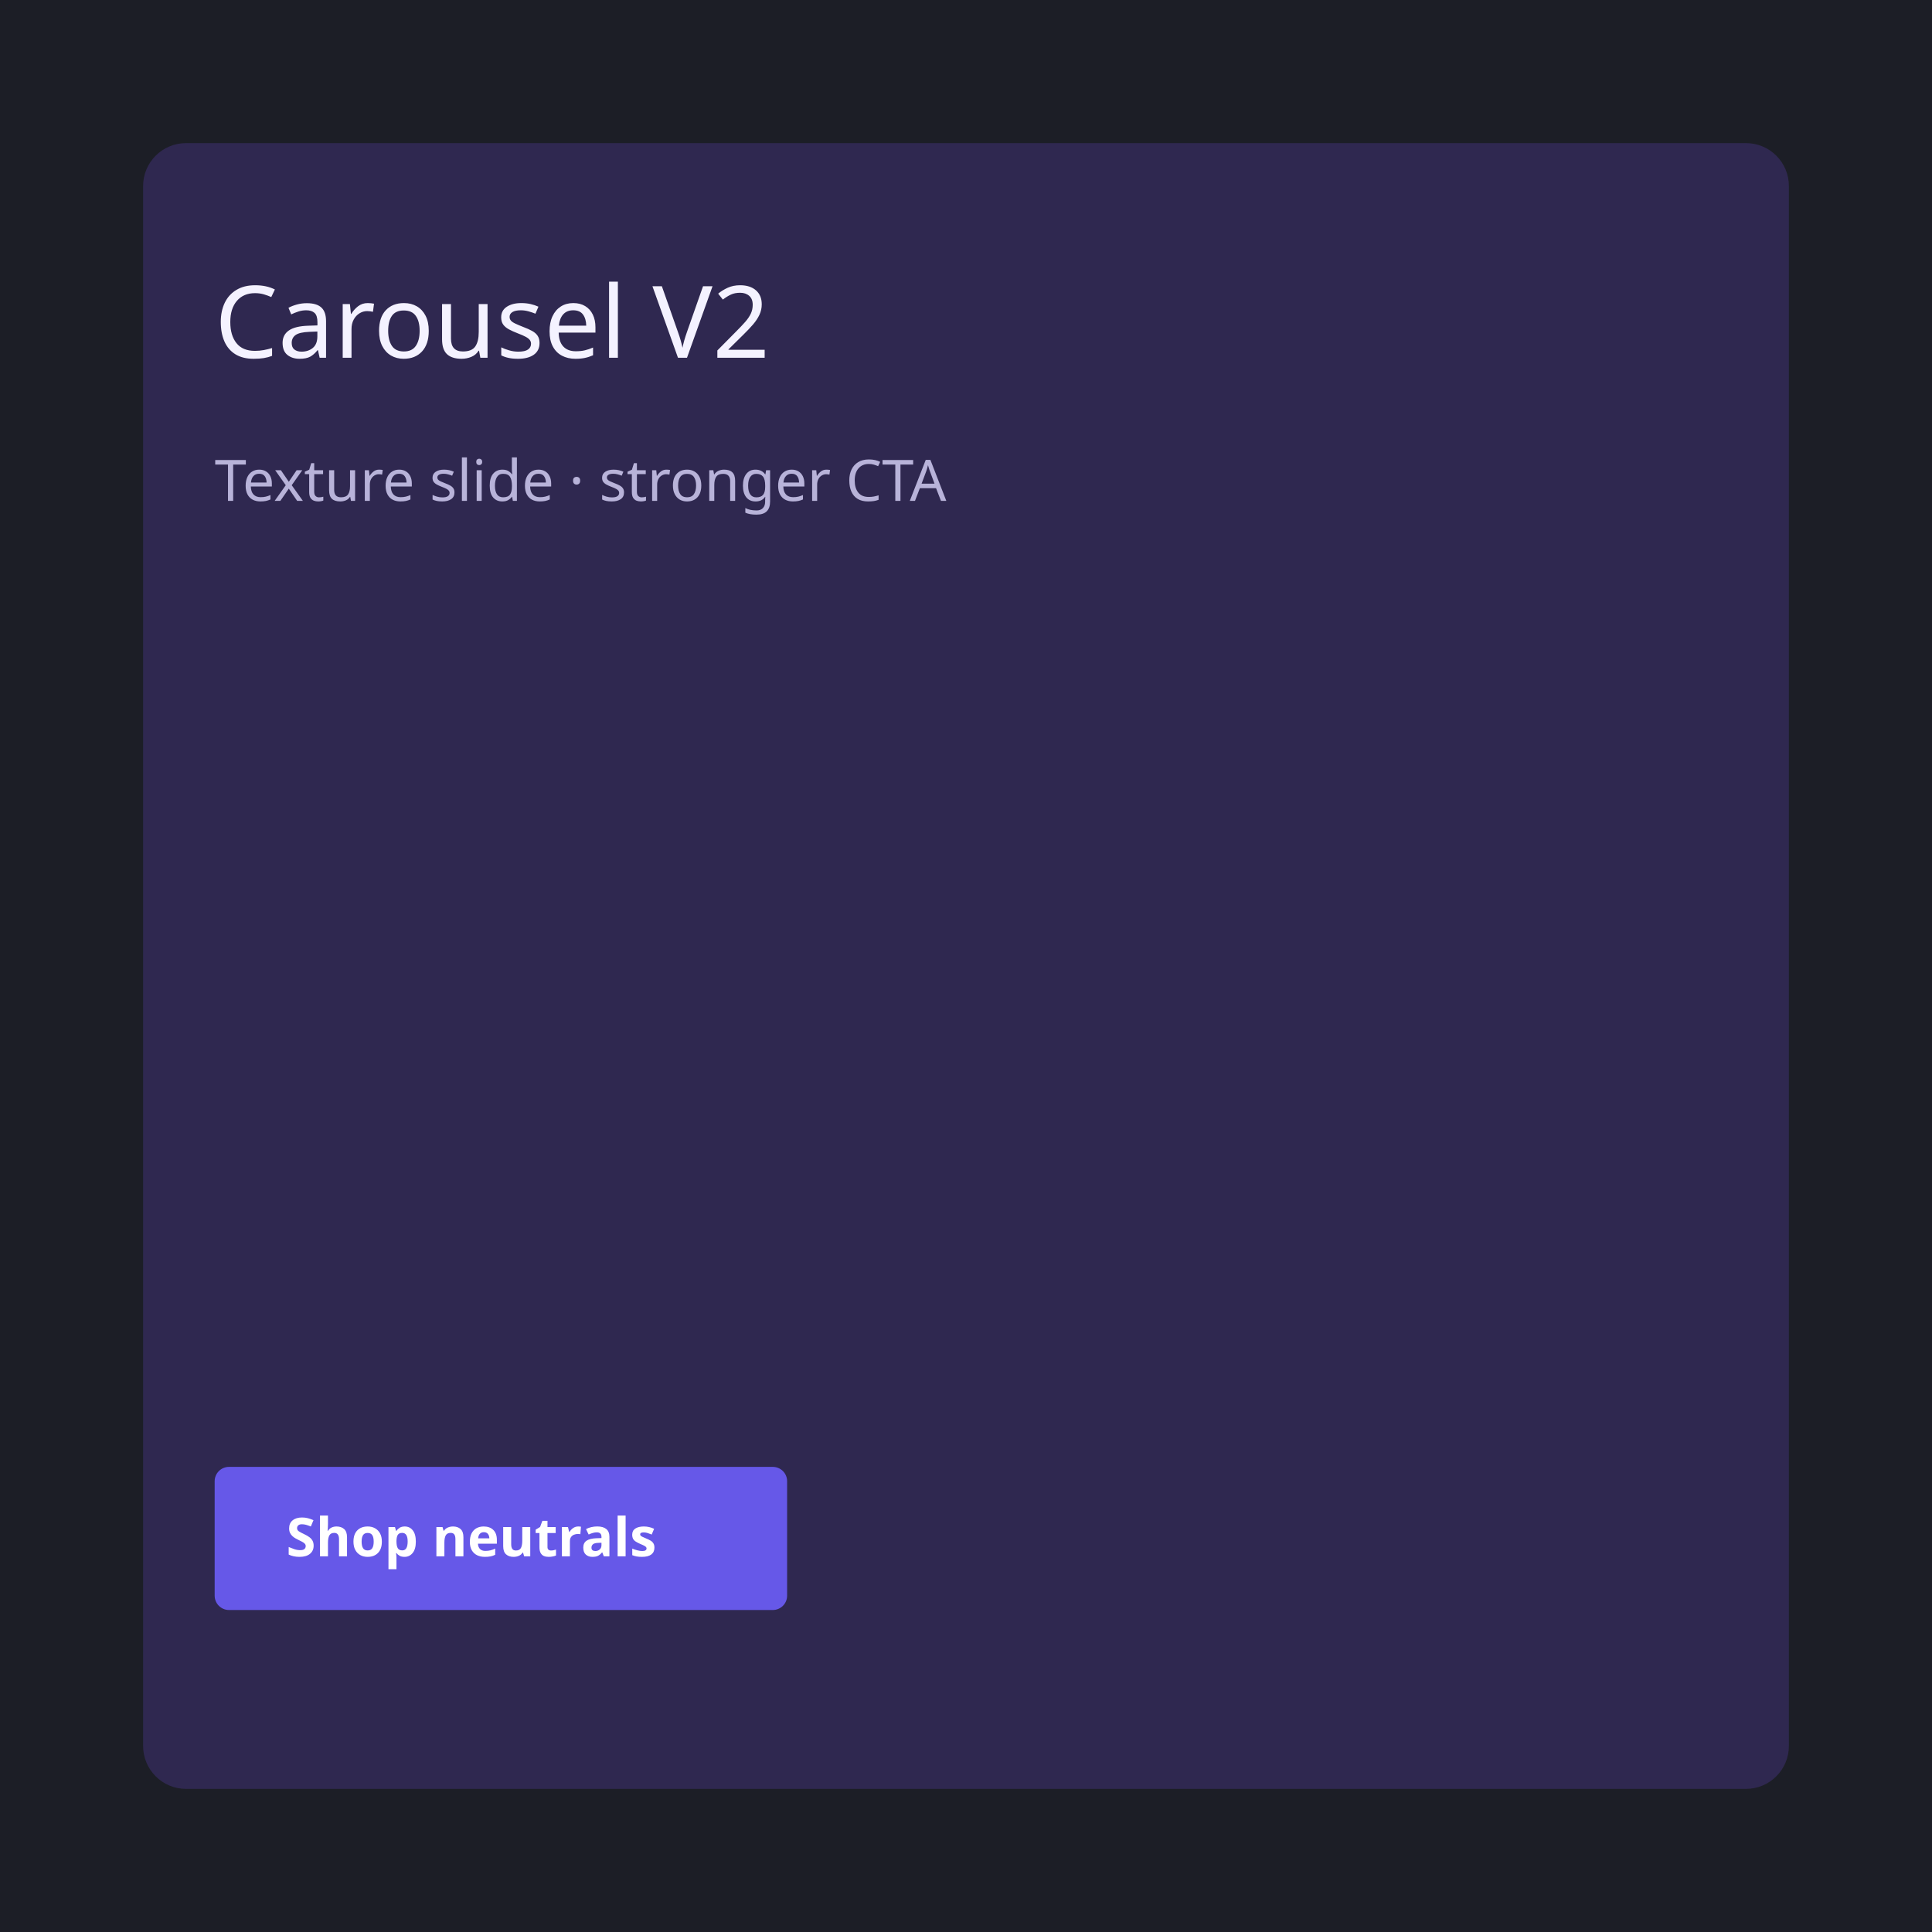
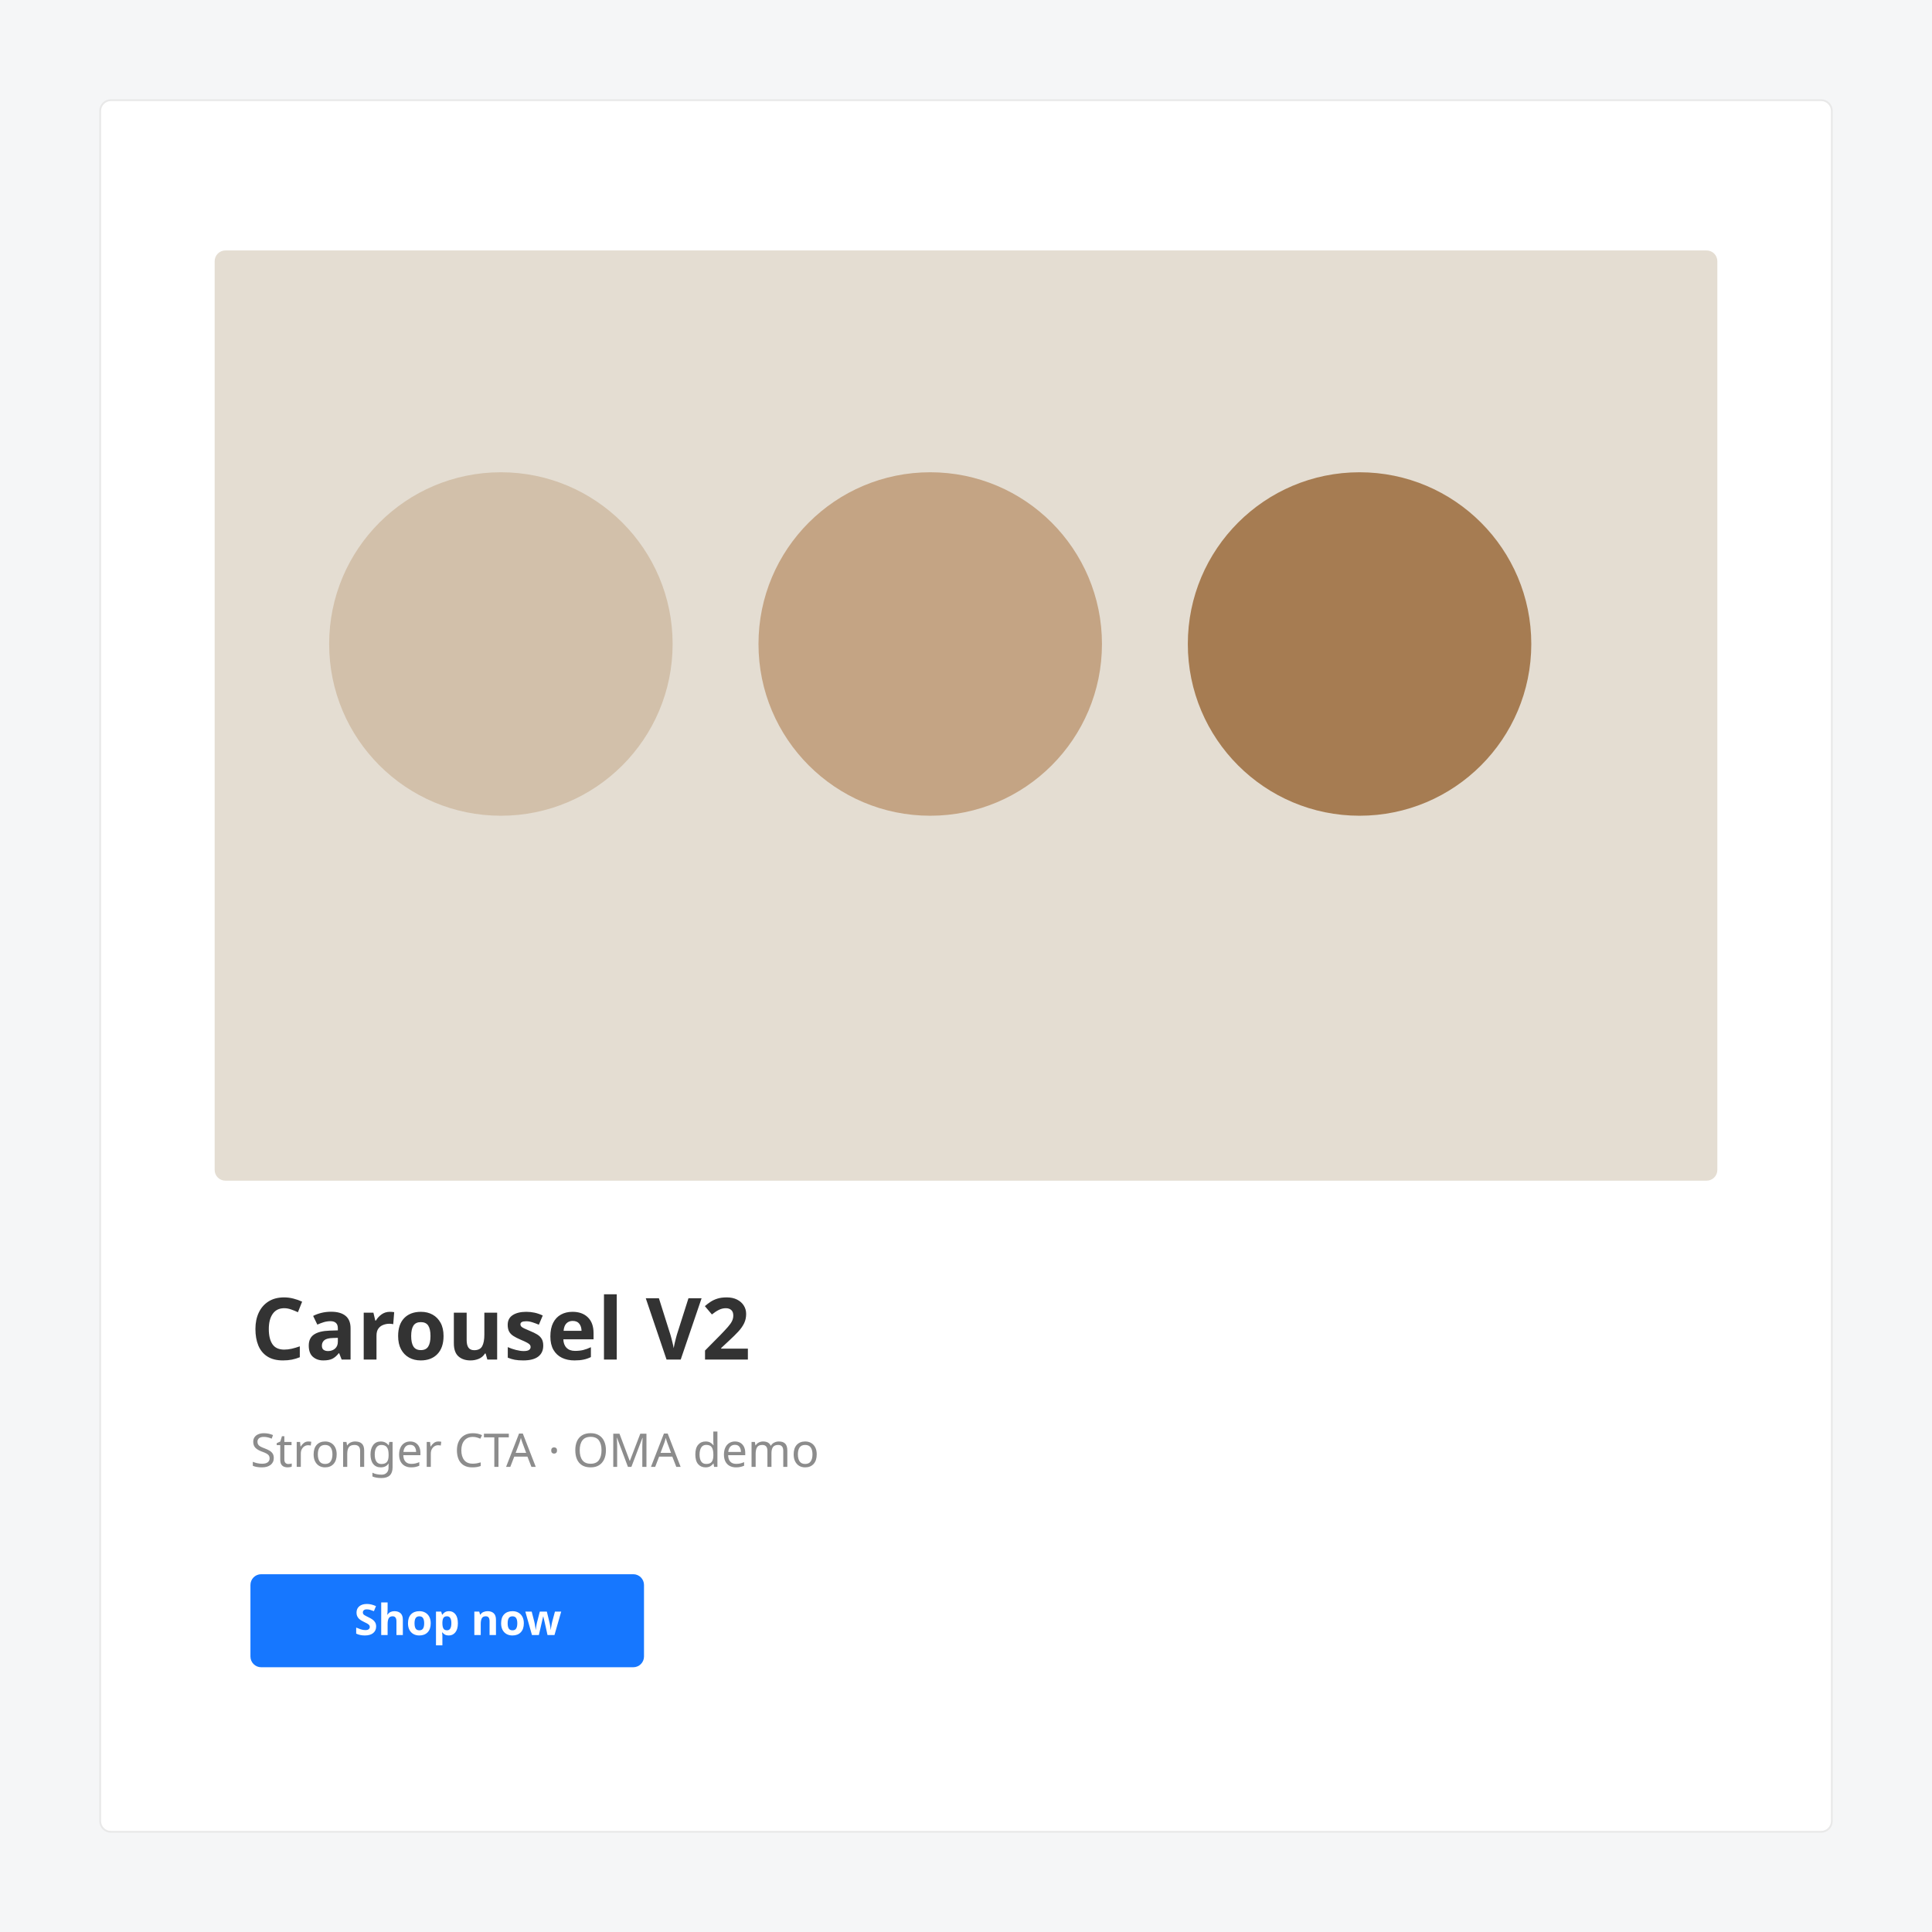
- <svg xmlns="http://www.w3.org/2000/svg" width="1080" height="1080" viewBox="0 0 1080 1080">
-   <rect width="1080" height="1080" fill="#1C1E26" />
-   <rect x="80" y="80" width="920" height="920" fill="#2F2850" rx="24" />
-   <text x="120" y="200" fill="#F4F2FF" font-family="IBM Plex Sans, system-ui" font-size="56">Carousel V2</text>
-   <text x="120" y="280" fill="#B8B3D9" font-family="IBM Plex Sans, system-ui" font-size="32">Texture slide · stronger CTA</text>
-   <rect x="120" y="820" width="320" height="80" rx="8" fill="#6658E8" />
-   <text x="160" y="870" fill="#fff" font-family="IBM Plex Sans, system-ui" font-size="30" font-weight="600">Shop neutrals</text>
+ <svg xmlns="http://www.w3.org/2000/svg" width="1080" height="1080" viewBox="0 0 1080 1080" role="img" aria-label="OMA carousel V2 — stronger CTA slide">
+   <rect width="1080" height="1080" fill="#F5F6F7" />
+   <rect x="56" y="56" width="968" height="968" rx="6" fill="#FFFFFF" stroke="#E8E8E8" />
+   <rect x="120" y="140" width="840" height="520" rx="6" fill="#E4DDD2" />
+   <circle cx="280" cy="360" r="96" fill="#D2C0AA" />
+   <circle cx="520" cy="360" r="96" fill="#C4A484" />
+   <circle cx="760" cy="360" r="96" fill="#A67C52" />
+   <text x="140" y="760" fill="#333333" font-family="system-ui, sans-serif" font-size="48" font-weight="600">Carousel V2</text>
+   <text x="140" y="820" fill="#8C8C8C" font-family="system-ui, sans-serif" font-size="26">Stronger CTA · OMA demo</text>
+   <rect x="140" y="880" width="220" height="52" rx="6" fill="#1677FF" />
+   <text x="198" y="914" fill="#FFFFFF" font-family="system-ui, sans-serif" font-size="24" font-weight="600">Shop now</text>
</svg>
